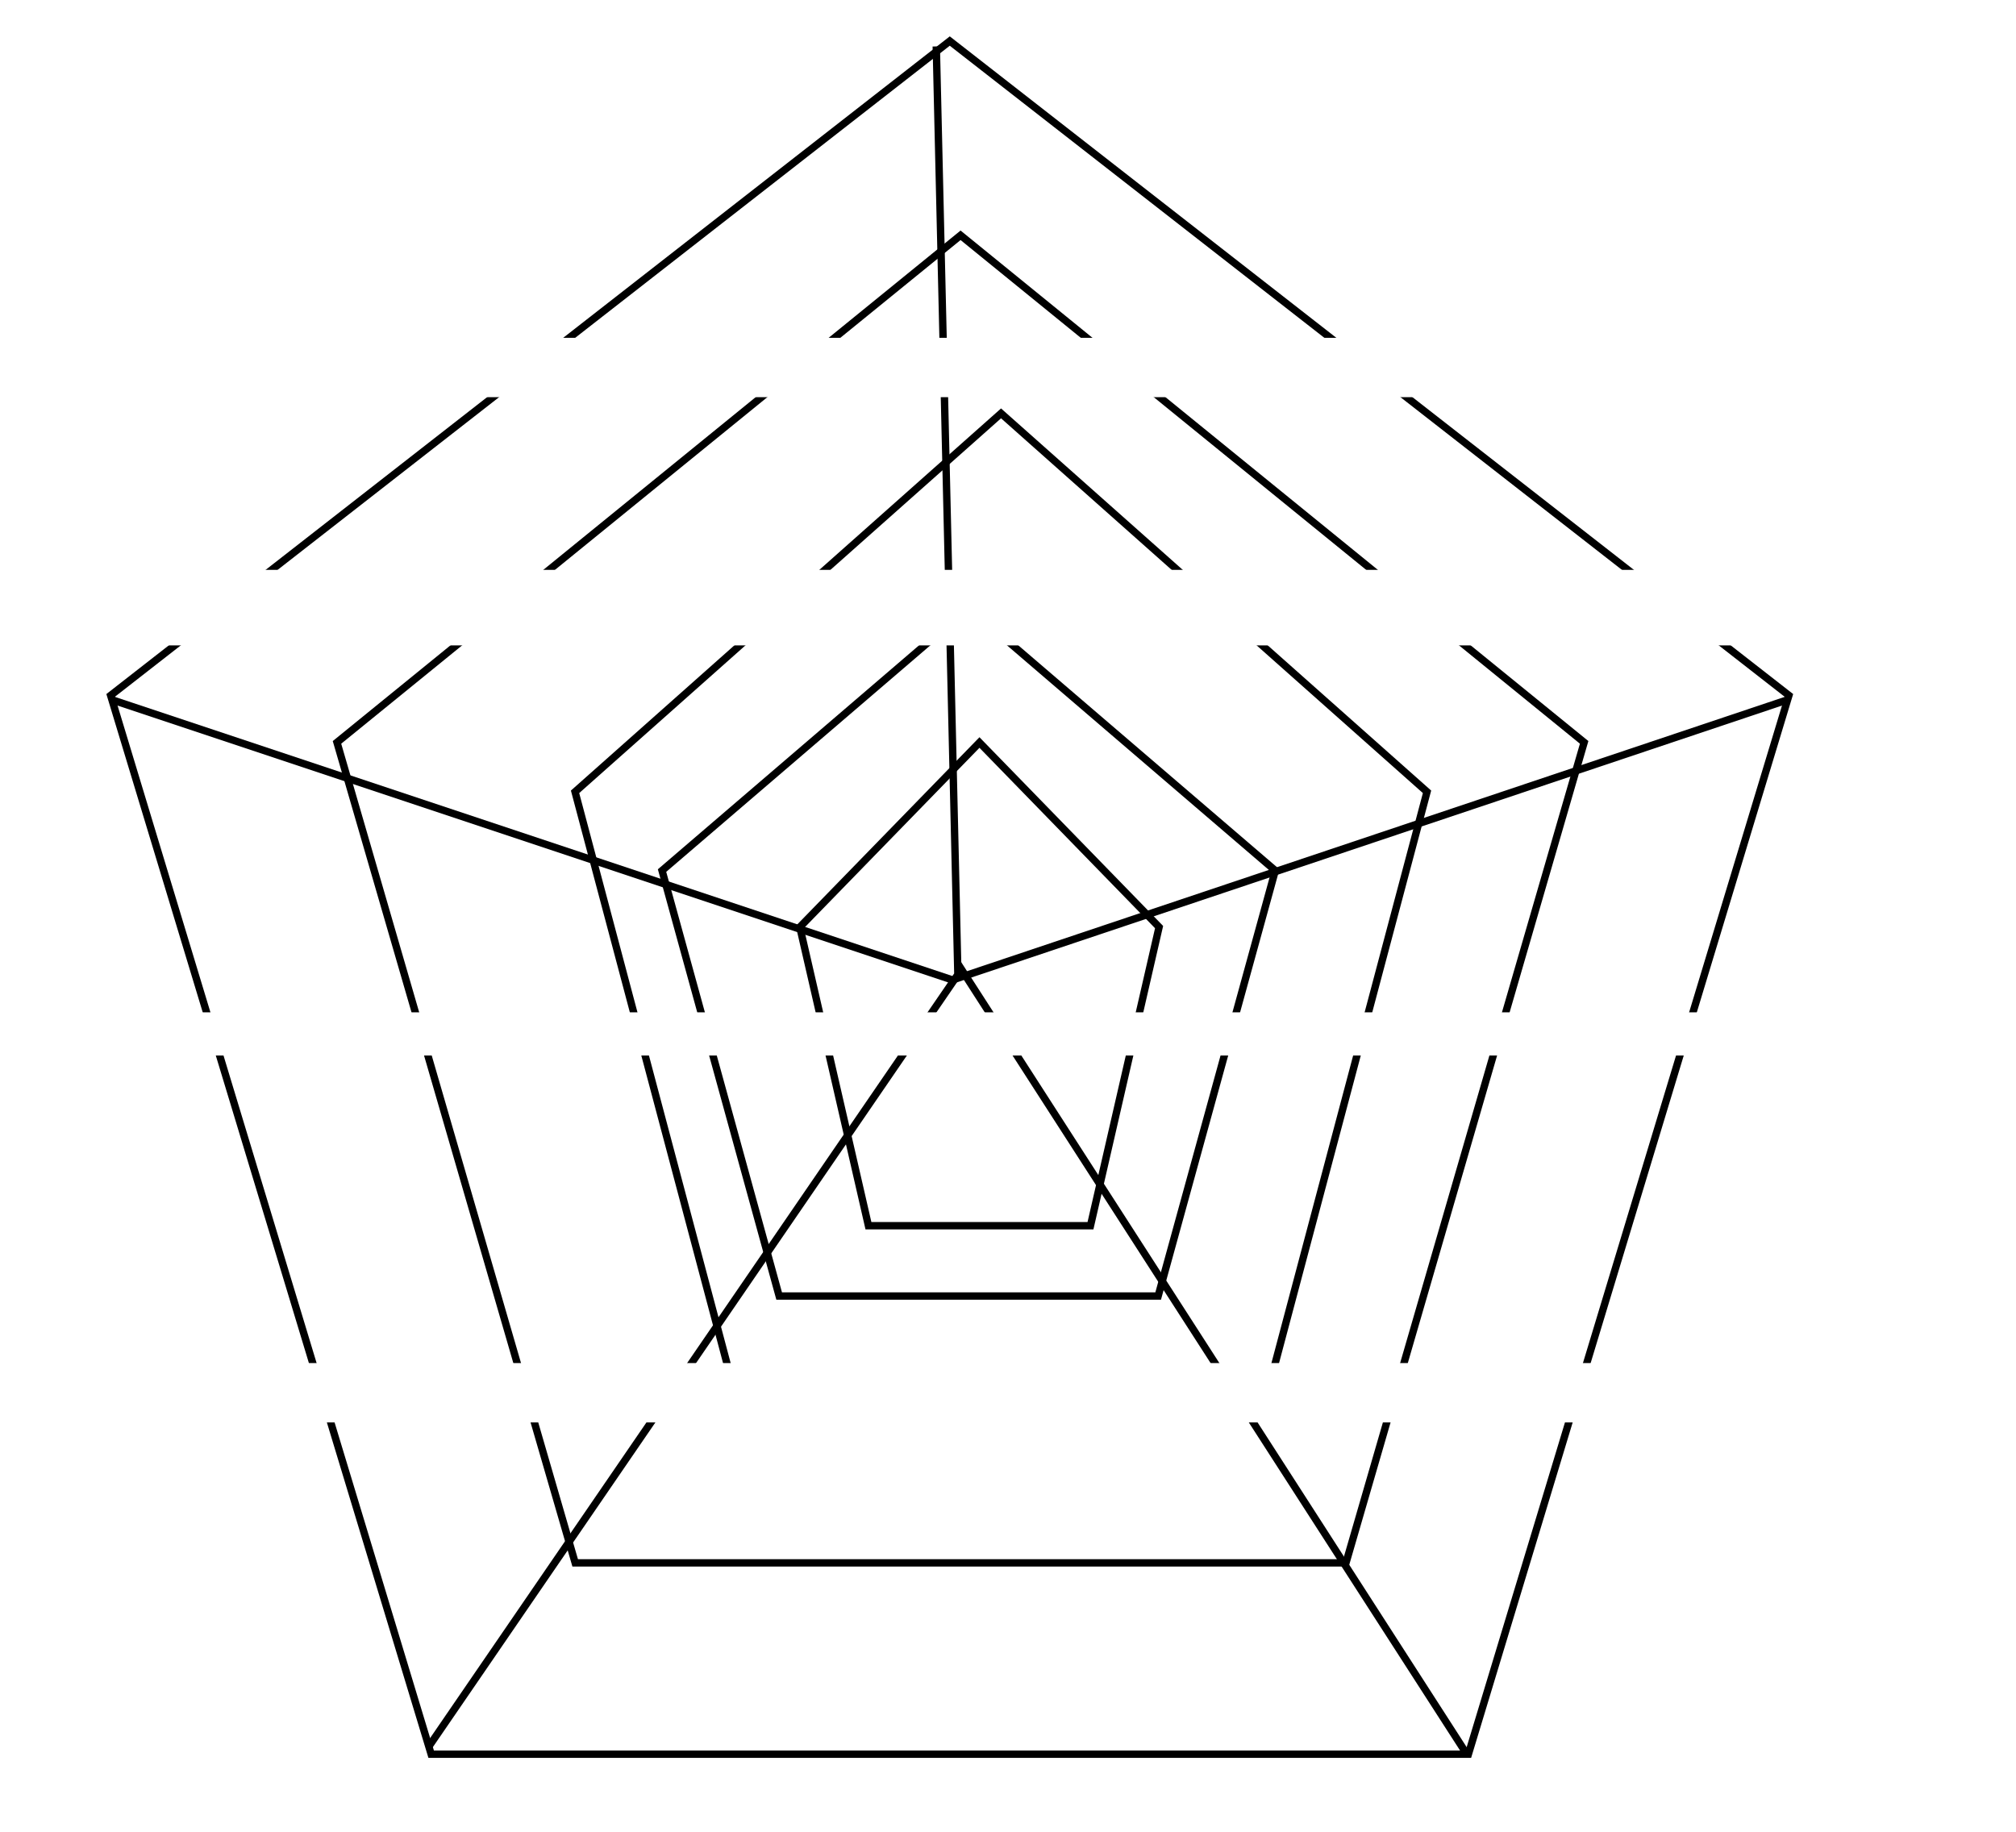
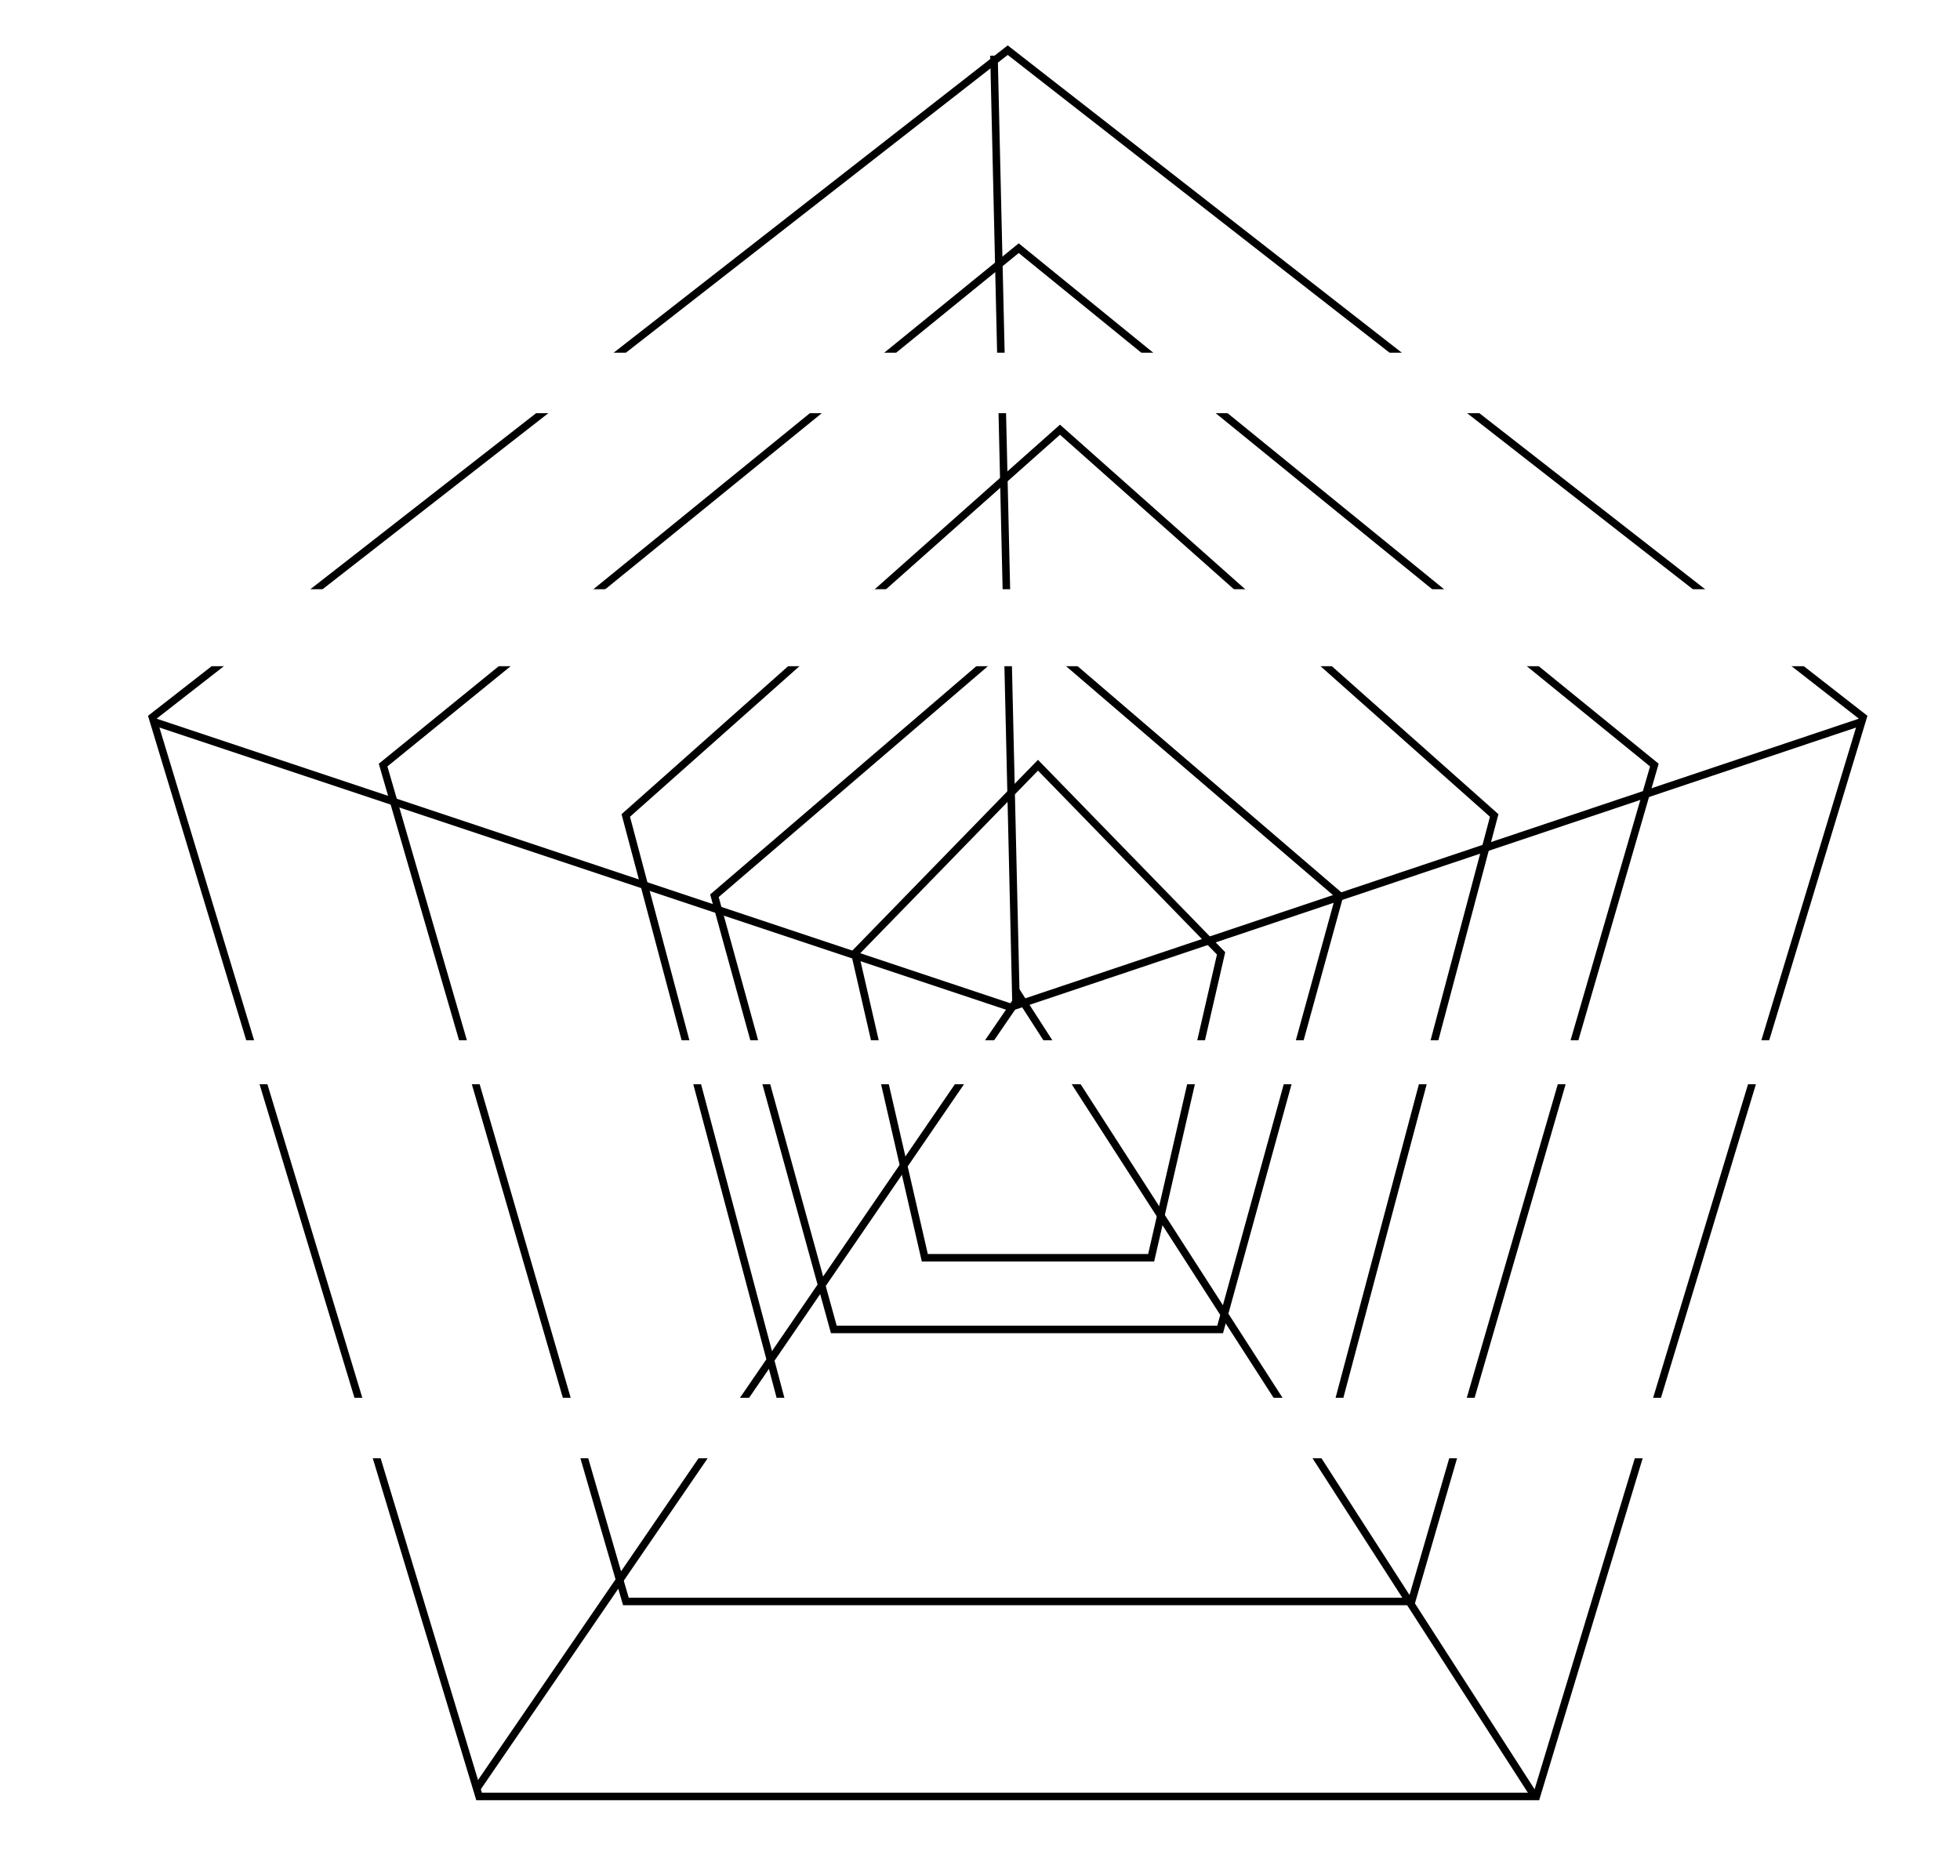
- <svg xmlns="http://www.w3.org/2000/svg" xmlns:ns1="https://boxy-svg.com" viewBox="117 76 273 248">
+ <svg xmlns="http://www.w3.org/2000/svg" xmlns:ns1="https://boxy-svg.com" viewBox="113 78 139 133">
  <defs>
    <pattern id="pattern-0" x="0" y="0" width="20" height="20" patternUnits="userSpaceOnUse" viewBox="0 0 100 100">
      <path d="M 0 0 L 50 0 L 50 100 L 0 100 Z" style="fill: black;" />
    </pattern>
  </defs>
-   <path d="M 245.615 81.558 L 359.248 170.177 L 315.844 313.564 L 175.386 313.564 L 131.982 170.177 Z" style="fill: none; stroke: rgb(0, 0, 0);" ns1:shape="n-gon 245.615 209.808 119.481 128.25 5 0 1@1ab368de" />
-   <path d="M 247.077 107.865 L 331.52 176.538 L 299.266 287.654 L 194.888 287.654 L 162.634 176.538 Z" style="fill: none; stroke: rgb(0, 0, 0);" ns1:shape="n-gon 247.077 207.25 88.789 99.385 5 0 1@5f4460a1" />
-   <path d="M 252.558 131.981 L 310.243 183.233 L 288.21 266.161 L 216.906 266.161 L 194.873 183.233 Z" style="fill: none; stroke: rgb(0, 0, 0);" ns1:shape="n-gon 252.558 206.154 60.654 74.173 5 0 1@09a78b5e" />
-   <path d="M 248.173 158.289 L 289.694 193.899 L 273.835 251.517 L 222.511 251.517 L 206.652 193.899 Z" style="fill: none; stroke: rgb(0, 0, 0);" ns1:shape="n-gon 248.173 209.824 43.658 51.535 5 0 1@bf17fda7" />
-   <path d="M 593 269.327 L 617.325 294.322 L 608.034 334.765 L 577.966 334.765 L 568.675 294.322 Z" transform="matrix(0.999999, 0, 0, 1, -343.3647, -92.76938)" style="fill: none; stroke: rgb(0, 0, 0);" ns1:shape="n-gon 593 305.5 25.577 36.173 5 0 1@bcaaf846" />
-   <path d="M 131.981 170.711 L 245.981 208.712 L 359.25 170.711" style="fill: none; stroke: rgb(0, 0, 0);" />
-   <path d="M 243.788 82.288 L 246.712 207.981 L 175.096 312.481" style="fill: none; stroke: rgb(0, 0, 0);" />
-   <path d="M 315.404 313.212 L 246.712 206.519" style="fill: none; stroke: rgb(0, 0, 0);" />
-   <rect x="127.596" y="121.75" width="249.923" height="8.038" style="fill: rgb(255, 255, 255);" />
-   <rect transform="matrix(1, 0, 0, 1.000003, -183.7119, -10.52002)" x="314.962" y="223.616" width="260.885" height="5.846" style="fill: rgb(255, 255, 255);" />
-   <rect x="148.058" y="260.596" width="227.269" height="8.038" style="fill: rgb(255, 255, 255);" />
-   <rect x="114.442" y="153.173" width="269.654" height="10.231" rx="5.115" ry="5.115" style="fill: rgb(255, 255, 255);" />
+   <g transform="matrix(0.533831, 0, 0, 0.533831, 53.34928, 38.01979)">
+     <path d="M 245.615 81.558 L 359.248 170.177 L 315.844 313.564 L 175.386 313.564 L 131.982 170.177 Z" style="fill: none; stroke: rgb(0, 0, 0);" ns1:shape="n-gon 245.615 209.808 119.481 128.25 5 0 1@1ab368de" />
+     <path d="M 247.077 107.865 L 331.52 176.538 L 299.266 287.654 L 194.888 287.654 L 162.634 176.538 Z" style="fill: none; stroke: rgb(0, 0, 0);" ns1:shape="n-gon 247.077 207.25 88.789 99.385 5 0 1@5f4460a1" />
+     <path d="M 252.558 131.981 L 310.243 183.233 L 288.21 266.161 L 216.906 266.161 L 194.873 183.233 Z" style="fill: none; stroke: rgb(0, 0, 0);" ns1:shape="n-gon 252.558 206.154 60.654 74.173 5 0 1@09a78b5e" />
+     <path d="M 248.173 158.289 L 289.694 193.899 L 273.835 251.517 L 222.511 251.517 L 206.652 193.899 Z" style="fill: none; stroke: rgb(0, 0, 0);" ns1:shape="n-gon 248.173 209.824 43.658 51.535 5 0 1@bf17fda7" />
+     <path d="M 593 269.327 L 617.325 294.322 L 608.034 334.765 L 577.966 334.765 L 568.675 294.322 Z" transform="matrix(1.000001, 0, 0, 1, -343.366, -92.76938)" style="fill: none; stroke: rgb(0, 0, 0);" ns1:shape="n-gon 593 305.5 25.577 36.173 5 0 1@bcaaf846" />
+     <path d="M 131.981 170.711 L 245.981 208.712 L 359.25 170.711" style="fill: none; stroke: rgb(0, 0, 0);" />
+     <path d="M 243.788 82.288 L 246.712 207.981 L 175.096 312.481" style="fill: none; stroke: rgb(0, 0, 0);" />
+     <path d="M 315.404 313.212 L 246.712 206.519" style="fill: none; stroke: rgb(0, 0, 0);" />
+     <rect x="127.596" y="121.75" width="249.923" height="8.038" style="fill: rgb(255, 255, 255);" />
+     <rect transform="matrix(1, 0, 0, 1.000003, -183.7119, -10.52062)" x="314.962" y="223.617" width="260.885" height="5.846" style="fill: rgb(255, 255, 255);" />
+     <rect x="148.058" y="260.596" width="227.269" height="8.038" style="fill: rgb(255, 255, 255);" />
+     <rect x="114.442" y="153.173" width="269.654" height="10.231" rx="5.115" ry="5.115" style="fill: rgb(255, 255, 255);" />
+   </g>
</svg>
